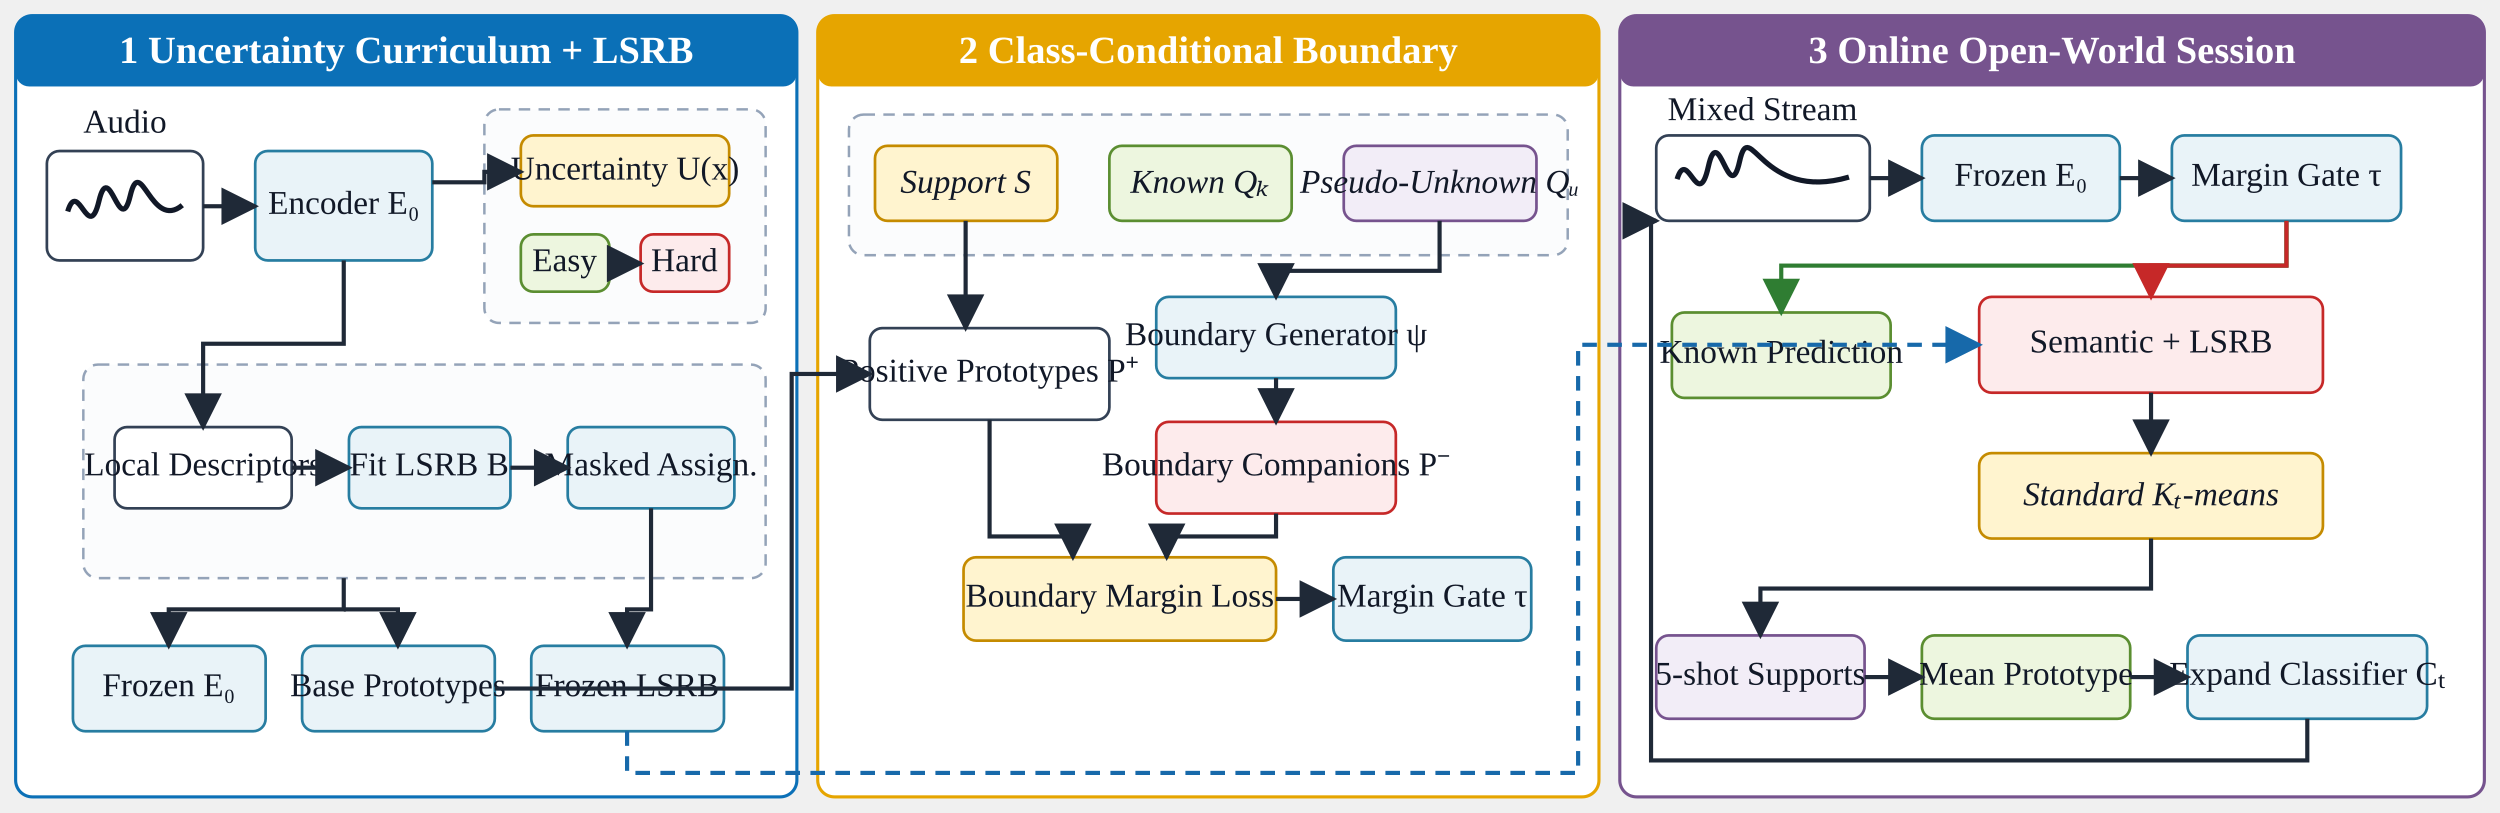
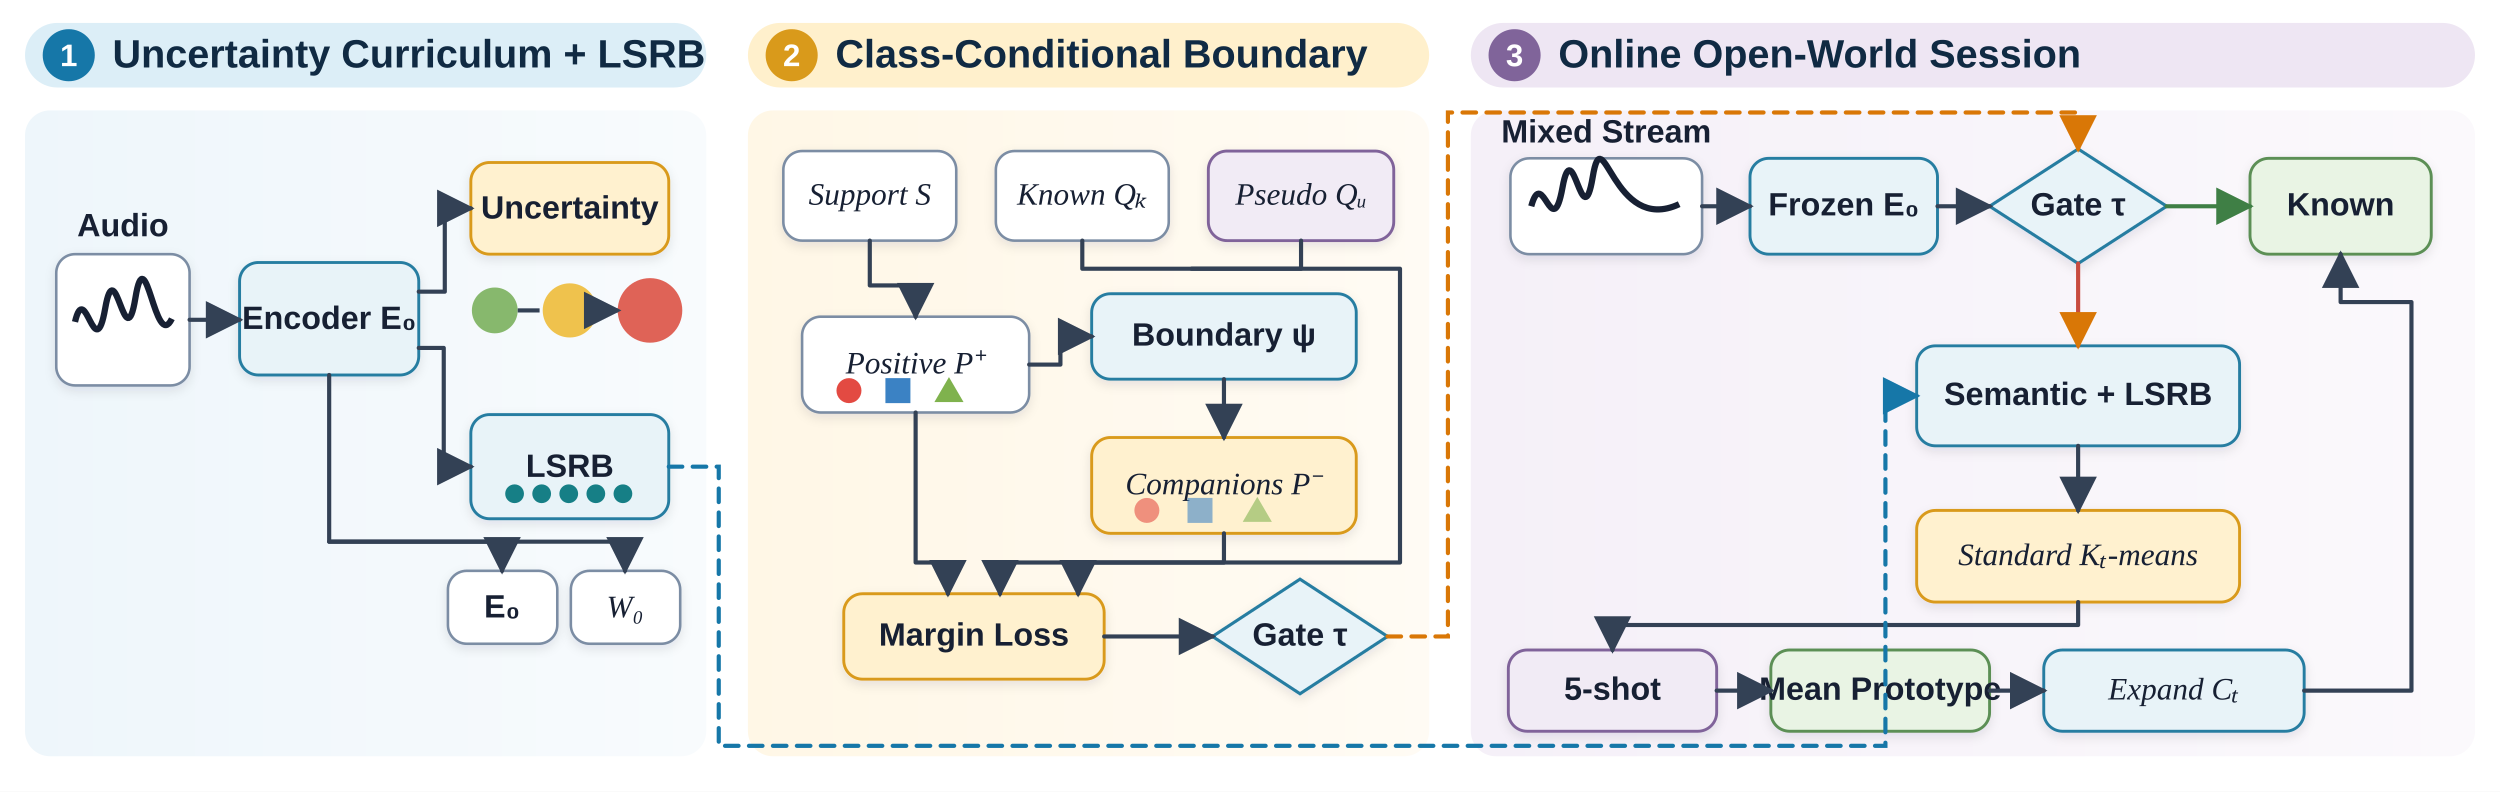
- <svg xmlns="http://www.w3.org/2000/svg" width="2400" height="780" viewBox="0 0 2400 780">
+ <svg xmlns="http://www.w3.org/2000/svg" width="2400" height="760" viewBox="0 0 2400 760">
  <defs>
-     <marker id="arrow" viewBox="0 0 10 10" refX="9" refY="5" markerWidth="9" markerHeight="9" orient="auto-start-reverse">
-       <path d="M 0 0 L 10 5 L 0 10 z" fill="#1f2937" />
+     <linearGradient id="softBlue" x1="0" x2="1">
+       <stop stop-color="#eef6fb" />
+       <stop offset="1" stop-color="#f8fbfd" />
+     </linearGradient>
+     <linearGradient id="softGold" x1="0" x2="1">
+       <stop stop-color="#fff7e6" />
+       <stop offset="1" stop-color="#fffbf4" />
+     </linearGradient>
+     <linearGradient id="softViolet" x1="0" x2="1">
+       <stop stop-color="#f5f0f8" />
+       <stop offset="1" stop-color="#fbf9fc" />
+     </linearGradient>
+     <filter id="shadow" x="-20%" y="-20%" width="140%" height="140%">
+       <feDropShadow dx="0" dy="4" stdDeviation="5" flood-color="#0f172a" flood-opacity="0.10" />
+     </filter>
+     <marker id="arrow" viewBox="0 0 10 10" refX="9" refY="5" markerWidth="9" markerHeight="9" orient="auto">
+       <path d="M0 0L10 5L0 10Z" fill="#334155" />
    </marker>
-     <marker id="arrowBlue" viewBox="0 0 10 10" refX="9" refY="5" markerWidth="9" markerHeight="9" orient="auto-start-reverse">
-       <path d="M 0 0 L 10 5 L 0 10 z" fill="#1769aa" />
+     <marker id="arrowBlue" viewBox="0 0 10 10" refX="9" refY="5" markerWidth="9" markerHeight="9" orient="auto">
+       <path d="M0 0L10 5L0 10Z" fill="#1677a8" />
    </marker>
-     <marker id="arrowGreen" viewBox="0 0 10 10" refX="9" refY="5" markerWidth="9" markerHeight="9" orient="auto-start-reverse">
-       <path d="M 0 0 L 10 5 L 0 10 z" fill="#2f7d32" />
+     <marker id="arrowGold" viewBox="0 0 10 10" refX="9" refY="5" markerWidth="9" markerHeight="9" orient="auto">
+       <path d="M0 0L10 5L0 10Z" fill="#d97706" />
    </marker>
-     <marker id="arrowRed" viewBox="0 0 10 10" refX="9" refY="5" markerWidth="9" markerHeight="9" orient="auto-start-reverse">
-       <path d="M 0 0 L 10 5 L 0 10 z" fill="#c62828" />
+     <marker id="arrowGreen" viewBox="0 0 10 10" refX="9" refY="5" markerWidth="9" markerHeight="9" orient="auto">
+       <path d="M0 0L10 5L0 10Z" fill="#3f7f45" />
    </marker>
    <style>
-       .phase { fill:#ffffff; stroke-width:3; rx:16; }
-       .header { stroke:none; rx:13; }
-       .htext { font:700 37px 'Times New Roman',serif; fill:#ffffff; text-anchor:middle; dominant-baseline:middle; }
-       .label { font:32px 'Times New Roman',serif; fill:#111827; text-anchor:middle; dominant-baseline:middle; }
-       .math { font:italic 32px 'Times New Roman',serif; fill:#111827; text-anchor:middle; dominant-baseline:middle; }
-       .node { fill:#ffffff; stroke:#334155; stroke-width:2.6; rx:12; }
-       .blueNode { fill:#e9f3f8; stroke:#277da1; stroke-width:2.6; rx:12; }
-       .yellowNode { fill:#fff4cf; stroke:#c58b00; stroke-width:2.6; rx:12; }
-       .greenNode { fill:#edf6df; stroke:#5b8e31; stroke-width:2.6; rx:12; }
-       .redNode { fill:#fdebec; stroke:#c62828; stroke-width:2.6; rx:12; }
-       .violetNode { fill:#f2edf7; stroke:#76538e; stroke-width:2.6; rx:12; }
-       .edge { fill:none; stroke:#1f2937; stroke-width:4; marker-end:url(#arrow); }
-       .blueEdge { fill:none; stroke:#1769aa; stroke-width:4; stroke-dasharray:14 10; marker-end:url(#arrowBlue); }
-       .greenEdge { fill:none; stroke:#2f7d32; stroke-width:4; marker-end:url(#arrowGreen); }
-       .redEdge { fill:none; stroke:#c62828; stroke-width:4; marker-end:url(#arrowRed); }
-       .group { fill:#fbfcfd; stroke:#94a3b8; stroke-width:2.4; stroke-dasharray:11 8; rx:14; }
+       .phaseTitle{font:700 38px 'Arial','Helvetica',sans-serif;fill:#102a43;dominant-baseline:middle}
+       .nodeText{font:600 31px 'Arial','Helvetica',sans-serif;fill:#172033;text-anchor:middle;dominant-baseline:middle}
+       .smallMath{font:italic 30px 'Times New Roman',serif;fill:#172033;text-anchor:middle;dominant-baseline:middle}
+       .node{fill:#fff;stroke:#7b8da4;stroke-width:2.5;rx:18;filter:url(#shadow)}
+       .blue{fill:#e8f3f8;stroke:#277da1;stroke-width:2.8;rx:18;filter:url(#shadow)}
+       .gold{fill:#fff1cf;stroke:#d99a1b;stroke-width:2.8;rx:18;filter:url(#shadow)}
+       .green{fill:#e9f4e4;stroke:#5b8f55;stroke-width:2.8;rx:18;filter:url(#shadow)}
+       .violet{fill:#f1ebf5;stroke:#80649a;stroke-width:2.8;rx:18;filter:url(#shadow)}
+       .edge{fill:none;stroke:#334155;stroke-width:4;stroke-linecap:round;stroke-linejoin:round;marker-end:url(#arrow)}
+       .reuseBlue{fill:none;stroke:#1677a8;stroke-width:4;stroke-dasharray:13 10;stroke-linecap:round;marker-end:url(#arrowBlue)}
+       .reuseGold{fill:none;stroke:#d97706;stroke-width:4;stroke-dasharray:13 10;stroke-linecap:round;marker-end:url(#arrowGold)}
+       .known{fill:none;stroke:#3f7f45;stroke-width:4;stroke-linecap:round;marker-end:url(#arrowGreen)}
+       .rejected{fill:none;stroke:#c84b3f;stroke-width:4;stroke-linecap:round;marker-end:url(#arrowGold)}
    </style>
  </defs>
-   <rect class="phase" x="15" y="15" width="750" height="750" stroke="#0b70b7" />
-   <rect class="header" x="15" y="15" width="750" height="68" fill="#0b70b7" />
-   <text class="htext" x="390" y="50">1  Uncertainty Curriculum + LSRB</text>
-   <rect class="phase" x="785" y="15" width="750" height="750" stroke="#e6a500" />
-   <rect class="header" x="785" y="15" width="750" height="68" fill="#e6a500" />
-   <text class="htext" x="1160" y="50">2  Class-Conditional Boundary</text>
-   <rect class="phase" x="1555" y="15" width="830" height="750" stroke="#76538e" />
-   <rect class="header" x="1555" y="15" width="830" height="68" fill="#76538e" />
-   <text class="htext" x="1970" y="50">3  Online Open-World Session</text>
-   <rect class="node" x="45" y="145" width="150" height="105" />
-   <path d="M65 203 C75 170 85 235 95 193 S115 230 125 188 S145 222 175 197" fill="none" stroke="#111827" stroke-width="5" />
-   <text class="label" x="120" y="120">Audio</text>
-   <rect class="blueNode" x="245" y="145" width="170" height="105" />
-   <text class="label" x="330" y="198">Encoder E₀</text>
-   <path class="edge" d="M195 198 H245" />
-   <rect class="group" x="465" y="105" width="270" height="205" />
-   <rect class="yellowNode" x="500" y="130" width="200" height="68" />
-   <text class="label" x="600" y="165">Uncertainty U(x)</text>
-   <rect class="greenNode" x="500" y="225" width="85" height="55" />
-   <text class="label" x="542" y="253">Easy</text>
-   <rect class="redNode" x="615" y="225" width="85" height="55" />
-   <text class="label" x="657" y="253">Hard</text>
-   <path class="edge" d="M585 253 H615" />
-   <path class="edge" d="M415 175 H465 V165 H500" />
-   <rect class="group" x="80" y="350" width="655" height="205" />
-   <rect class="node" x="110" y="410" width="170" height="78" />
-   <text class="label" x="195" y="449">Local Descriptors</text>
-   <rect class="blueNode" x="335" y="410" width="155" height="78" />
-   <text class="label" x="412" y="449">Fit LSRB B</text>
-   <rect class="blueNode" x="545" y="410" width="160" height="78" />
-   <text class="label" x="625" y="449">Masked Assign.</text>
-   <path class="edge" d="M280 449 H335" />
-   <path class="edge" d="M490 449 H545" />
-   <path class="edge" d="M330 250 V330 H195 V410" />
-   <rect class="blueNode" x="70" y="620" width="185" height="82" />
-   <text class="label" x="162" y="661">Frozen E₀</text>
-   <rect class="blueNode" x="290" y="620" width="185" height="82" />
-   <text class="label" x="382" y="661">Base Prototypes</text>
-   <rect class="blueNode" x="510" y="620" width="185" height="82" />
-   <text class="label" x="602" y="661">Frozen LSRB</text>
-   <path class="edge" d="M330 555 V585 H162 V620" />
-   <path class="edge" d="M330 585 H382 V620" />
-   <path class="edge" d="M625 488 V585 H602 V620" />
-   <rect class="group" x="815" y="110" width="690" height="135" />
-   <rect class="yellowNode" x="840" y="140" width="175" height="72" />
-   <text class="math" x="927" y="176">Support S</text>
-   <rect class="greenNode" x="1065" y="140" width="175" height="72" />
-   <text class="math" x="1152" y="176">Known Qₖ</text>
-   <rect class="violetNode" x="1290" y="140" width="185" height="72" />
-   <text class="math" x="1382" y="176">Pseudo-Unknown Qᵤ</text>
-   <rect class="node" x="835" y="315" width="230" height="88" />
-   <text class="label" x="950" y="359">Positive Prototypes P⁺</text>
-   <rect class="blueNode" x="1110" y="285" width="230" height="78" />
-   <text class="label" x="1225" y="324">Boundary Generator ψ</text>
-   <rect class="redNode" x="1110" y="405" width="230" height="88" />
-   <text class="label" x="1225" y="449">Boundary Companions P⁻</text>
-   <path class="edge" d="M927 212 V315" />
-   <path class="edge" d="M1382 212 V260 H1225 V285" />
-   <path class="edge" d="M1225 363 V405" />
-   <rect class="yellowNode" x="925" y="535" width="300" height="80" />
-   <text class="label" x="1075" y="575">Boundary Margin Loss</text>
-   <path class="edge" d="M950 403 V515 H1030 V535" />
-   <path class="edge" d="M1225 493 V515 H1120 V535" />
-   <rect class="blueNode" x="1280" y="535" width="190" height="80" />
-   <text class="label" x="1375" y="575">Margin Gate τ</text>
-   <path class="edge" d="M1225 575 H1280" />
-   <path class="edge" d="M475 661 H760 V359 H835" />
-   <rect class="node" x="1590" y="130" width="205" height="82" />
-   <path d="M1610 172 C1620 140 1630 205 1640 160 S1660 200 1670 155 S1690 195 1775 170" fill="none" stroke="#111827" stroke-width="5" />
-   <text class="label" x="1692" y="108">Mixed Stream</text>
-   <rect class="blueNode" x="1845" y="130" width="190" height="82" />
-   <text class="label" x="1940" y="171">Frozen E₀</text>
-   <rect class="blueNode" x="2085" y="130" width="220" height="82" />
-   <text class="label" x="2195" y="171">Margin Gate τ</text>
-   <path class="edge" d="M1795 171 H1845" />
-   <path class="edge" d="M2035 171 H2085" />
-   <rect class="greenNode" x="1605" y="300" width="210" height="82" />
-   <text class="label" x="1710" y="341">Known Prediction</text>
-   <path class="greenEdge" d="M2195 212 V255 H1710 V300" />
-   <rect class="redNode" x="1900" y="285" width="330" height="92" />
-   <text class="label" x="2065" y="331">Semantic + LSRB</text>
-   <path class="redEdge" d="M2195 212 V255 H2065 V285" />
-   <rect class="yellowNode" x="1900" y="435" width="330" height="82" />
-   <text class="math" x="2065" y="476">Standard Kₜ-means</text>
-   <path class="edge" d="M2065 377 V435" />
-   <rect class="violetNode" x="1590" y="610" width="200" height="80" />
-   <text class="label" x="1690" y="650">5-shot Supports</text>
-   <rect class="greenNode" x="1845" y="610" width="200" height="80" />
-   <text class="label" x="1945" y="650">Mean Prototype</text>
-   <rect class="blueNode" x="2100" y="610" width="230" height="80" />
-   <text class="label" x="2215" y="650">Expand Classifier Cₜ</text>
-   <path class="edge" d="M2065 517 V565 H1690 V610" />
-   <path class="edge" d="M1790 650 H1845" />
-   <path class="edge" d="M2045 650 H2100" />
-   <path class="blueEdge" d="M602 702 V742 H1515 V331 H1900" />
-   <path class="edge" d="M2215 690 V730 H1585 V212 H1590" />
+   <rect width="2400" height="760" fill="#ffffff" />
+   <rect x="24" y="22" width="654" height="62" rx="31" fill="#dceef7" />
+   <circle cx="66" cy="53" r="25" fill="#1677a8" />
+   <text x="66" y="55" text-anchor="middle" dominant-baseline="middle" font-family="Arial" font-size="30" font-weight="700" fill="#fff">1</text>
+   <text class="phaseTitle" x="108" y="54">Uncertainty Curriculum + LSRB</text>
+   <rect x="718" y="22" width="654" height="62" rx="31" fill="#fff0cc" />
+   <circle cx="760" cy="53" r="25" fill="#d99a1b" />
+   <text x="760" y="55" text-anchor="middle" dominant-baseline="middle" font-family="Arial" font-size="30" font-weight="700" fill="#fff">2</text>
+   <text class="phaseTitle" x="802" y="54">Class-Conditional Boundary</text>
+   <rect x="1412" y="22" width="964" height="62" rx="31" fill="#eee6f3" />
+   <circle cx="1454" cy="53" r="25" fill="#80649a" />
+   <text x="1454" y="55" text-anchor="middle" dominant-baseline="middle" font-family="Arial" font-size="30" font-weight="700" fill="#fff">3</text>
+   <text class="phaseTitle" x="1496" y="54">Online Open-World Session</text>
+   <rect x="24" y="106" width="654" height="620" rx="24" fill="url(#softBlue)" />
+   <rect x="718" y="106" width="654" height="620" rx="24" fill="url(#softGold)" />
+   <rect x="1412" y="106" width="964" height="620" rx="24" fill="url(#softViolet)" />
+   <rect class="node" x="54" y="244" width="128" height="126" />
+   <path d="M72 309C82 267 91 353 101 296S120 347 130 286S149 339 165 306" fill="none" stroke="#172033" stroke-width="6" />
+   <text class="nodeText" x="118" y="218">Audio</text>
+   <rect class="blue" x="230" y="252" width="172" height="108" />
+   <text class="nodeText" x="316" y="307">Encoder E₀</text>
+   <path class="edge" d="M182 307H230" />
+   <rect class="gold" x="452" y="156" width="190" height="88" />
+   <text class="nodeText" x="547" y="201">Uncertainty</text>
+   <path class="edge" d="M402 280H427V200H452" />
+   <circle cx="475" cy="298" r="22" fill="#87b86d" />
+   <circle cx="547" cy="298" r="26" fill="#efc24d" />
+   <circle cx="624" cy="298" r="31" fill="#df6357" />
+   <path d="M497 298H518M573 298H593" fill="none" stroke="#334155" stroke-width="4" marker-end="url(#arrow)" />
+   <rect class="blue" x="452" y="398" width="190" height="100" />
+   <text class="nodeText" x="547" y="449">LSRB</text>
+   <g fill="#167f86">
+     <circle cx="494" cy="474" r="9" />
+     <circle cx="520" cy="474" r="9" />
+     <circle cx="546" cy="474" r="9" />
+     <circle cx="572" cy="474" r="9" />
+     <circle cx="598" cy="474" r="9" />
+   </g>
+   <path class="edge" d="M402 334H426V448H452" />
+   <rect class="node" x="430" y="548" width="105" height="70" />
+   <text class="nodeText" x="482" y="584">E₀</text>
+   <rect class="node" x="548" y="548" width="105" height="70" />
+   <text class="smallMath" x="600" y="584">W₀</text>
+   <path class="edge" d="M316 360V520H482V548" />
+   <path class="edge" d="M316 520H600V548" />
+   <rect class="node" x="752" y="145" width="166" height="86" />
+   <text class="smallMath" x="835" y="188">Support S</text>
+   <rect class="node" x="956" y="145" width="166" height="86" />
+   <text class="smallMath" x="1039" y="188">Known Qₖ</text>
+   <rect class="violet" x="1160" y="145" width="178" height="86" />
+   <text class="smallMath" x="1249" y="188">Pseudo Qᵤ</text>
+   <rect class="node" x="770" y="304" width="218" height="92" />
+   <text class="smallMath" x="879" y="350">Positive P⁺</text>
+   <g>
+     <circle cx="815" cy="375" r="12" fill="#e34a42" />
+     <rect x="850" y="363" width="24" height="24" fill="#3b82c4" />
+     <path d="M911 362L925 386H897Z" fill="#7fb24d" />
+   </g>
+   <rect class="blue" x="1048" y="282" width="254" height="82" />
+   <text class="nodeText" x="1175" y="323">Boundary ψ</text>
+   <rect class="gold" x="1048" y="420" width="254" height="92" />
+   <text class="smallMath" x="1175" y="466">Companions P⁻</text>
+   <g opacity="0.58">
+     <circle cx="1101" cy="490" r="12" fill="#e34a42" />
+     <rect x="1140" y="478" width="24" height="24" fill="#3b82c4" />
+     <path d="M1207 477L1221 501H1193Z" fill="#7fb24d" />
+   </g>
+   <path class="edge" d="M835 231V274H879V304" />
+   <path class="edge" d="M988 350H1018V323H1048" />
+   <path class="edge" d="M1175 364V420" />
+   <rect class="gold" x="810" y="570" width="250" height="82" />
+   <text class="nodeText" x="935" y="611">Margin Loss</text>
+   <path class="edge" d="M879 396V540H910V570" />
+   <path class="edge" d="M1175 512V540H960V570" />
+   <path d="M1039 231V258H1249V231" fill="none" stroke="#334155" stroke-width="4" stroke-linecap="round" stroke-linejoin="round" />
+   <path class="edge" d="M1144 258H1344V540H1035V570" />
+   <polygon points="1248,556 1332,611 1248,666 1164,611" fill="#e8f3f8" stroke="#277da1" stroke-width="3" filter="url(#shadow)" />
+   <text class="nodeText" x="1248" y="611">Gate τ</text>
+   <path class="edge" d="M1060 611H1164" />
+   <rect class="node" x="1450" y="152" width="184" height="92" />
+   <path d="M1470 198C1481 158 1490 235 1500 180S1519 230 1529 170S1548 226 1612 196" fill="none" stroke="#172033" stroke-width="6" />
+   <text class="nodeText" x="1542" y="128">Mixed Stream</text>
+   <rect class="blue" x="1680" y="152" width="180" height="92" />
+   <text class="nodeText" x="1770" y="198">Frozen E₀</text>
+   <polygon points="1995,143 2080,198 1995,253 1910,198" fill="#e8f3f8" stroke="#277da1" stroke-width="3" filter="url(#shadow)" />
+   <text class="nodeText" x="1995" y="198">Gate τ</text>
+   <path class="edge" d="M1634 198H1680" />
+   <path class="edge" d="M1860 198H1910" />
+   <rect class="green" x="2160" y="152" width="174" height="92" />
+   <text class="nodeText" x="2247" y="198">Known</text>
+   <path class="known" d="M2080 198H2160" />
+   <rect class="blue" x="1840" y="332" width="310" height="96" />
+   <text class="nodeText" x="1995" y="380">Semantic + LSRB</text>
+   <path class="rejected" d="M1995 253V332" />
+   <rect class="gold" x="1840" y="490" width="310" height="88" />
+   <text class="smallMath" x="1995" y="534">Standard Kₜ-means</text>
+   <path class="edge" d="M1995 428V490" />
+   <rect class="violet" x="1448" y="624" width="200" height="78" />
+   <text class="nodeText" x="1548" y="663">5-shot</text>
+   <rect class="green" x="1700" y="624" width="210" height="78" />
+   <text class="nodeText" x="1805" y="663">Mean Prototype</text>
+   <rect class="blue" x="1962" y="624" width="250" height="78" />
+   <text class="smallMath" x="2087" y="663">Expand Cₜ</text>
+   <path class="edge" d="M1995 578V600H1548V624" />
+   <path class="edge" d="M1648 663H1700" />
+   <path class="edge" d="M1910 663H1962" />
+   <path class="edge" d="M2212 663H2315V290H2247V244" />
+   <path class="reuseBlue" d="M642 448H690V716H1810V380H1840" />
+   <path class="reuseGold" d="M1332 611H1390V108H1995V143" />
</svg>
